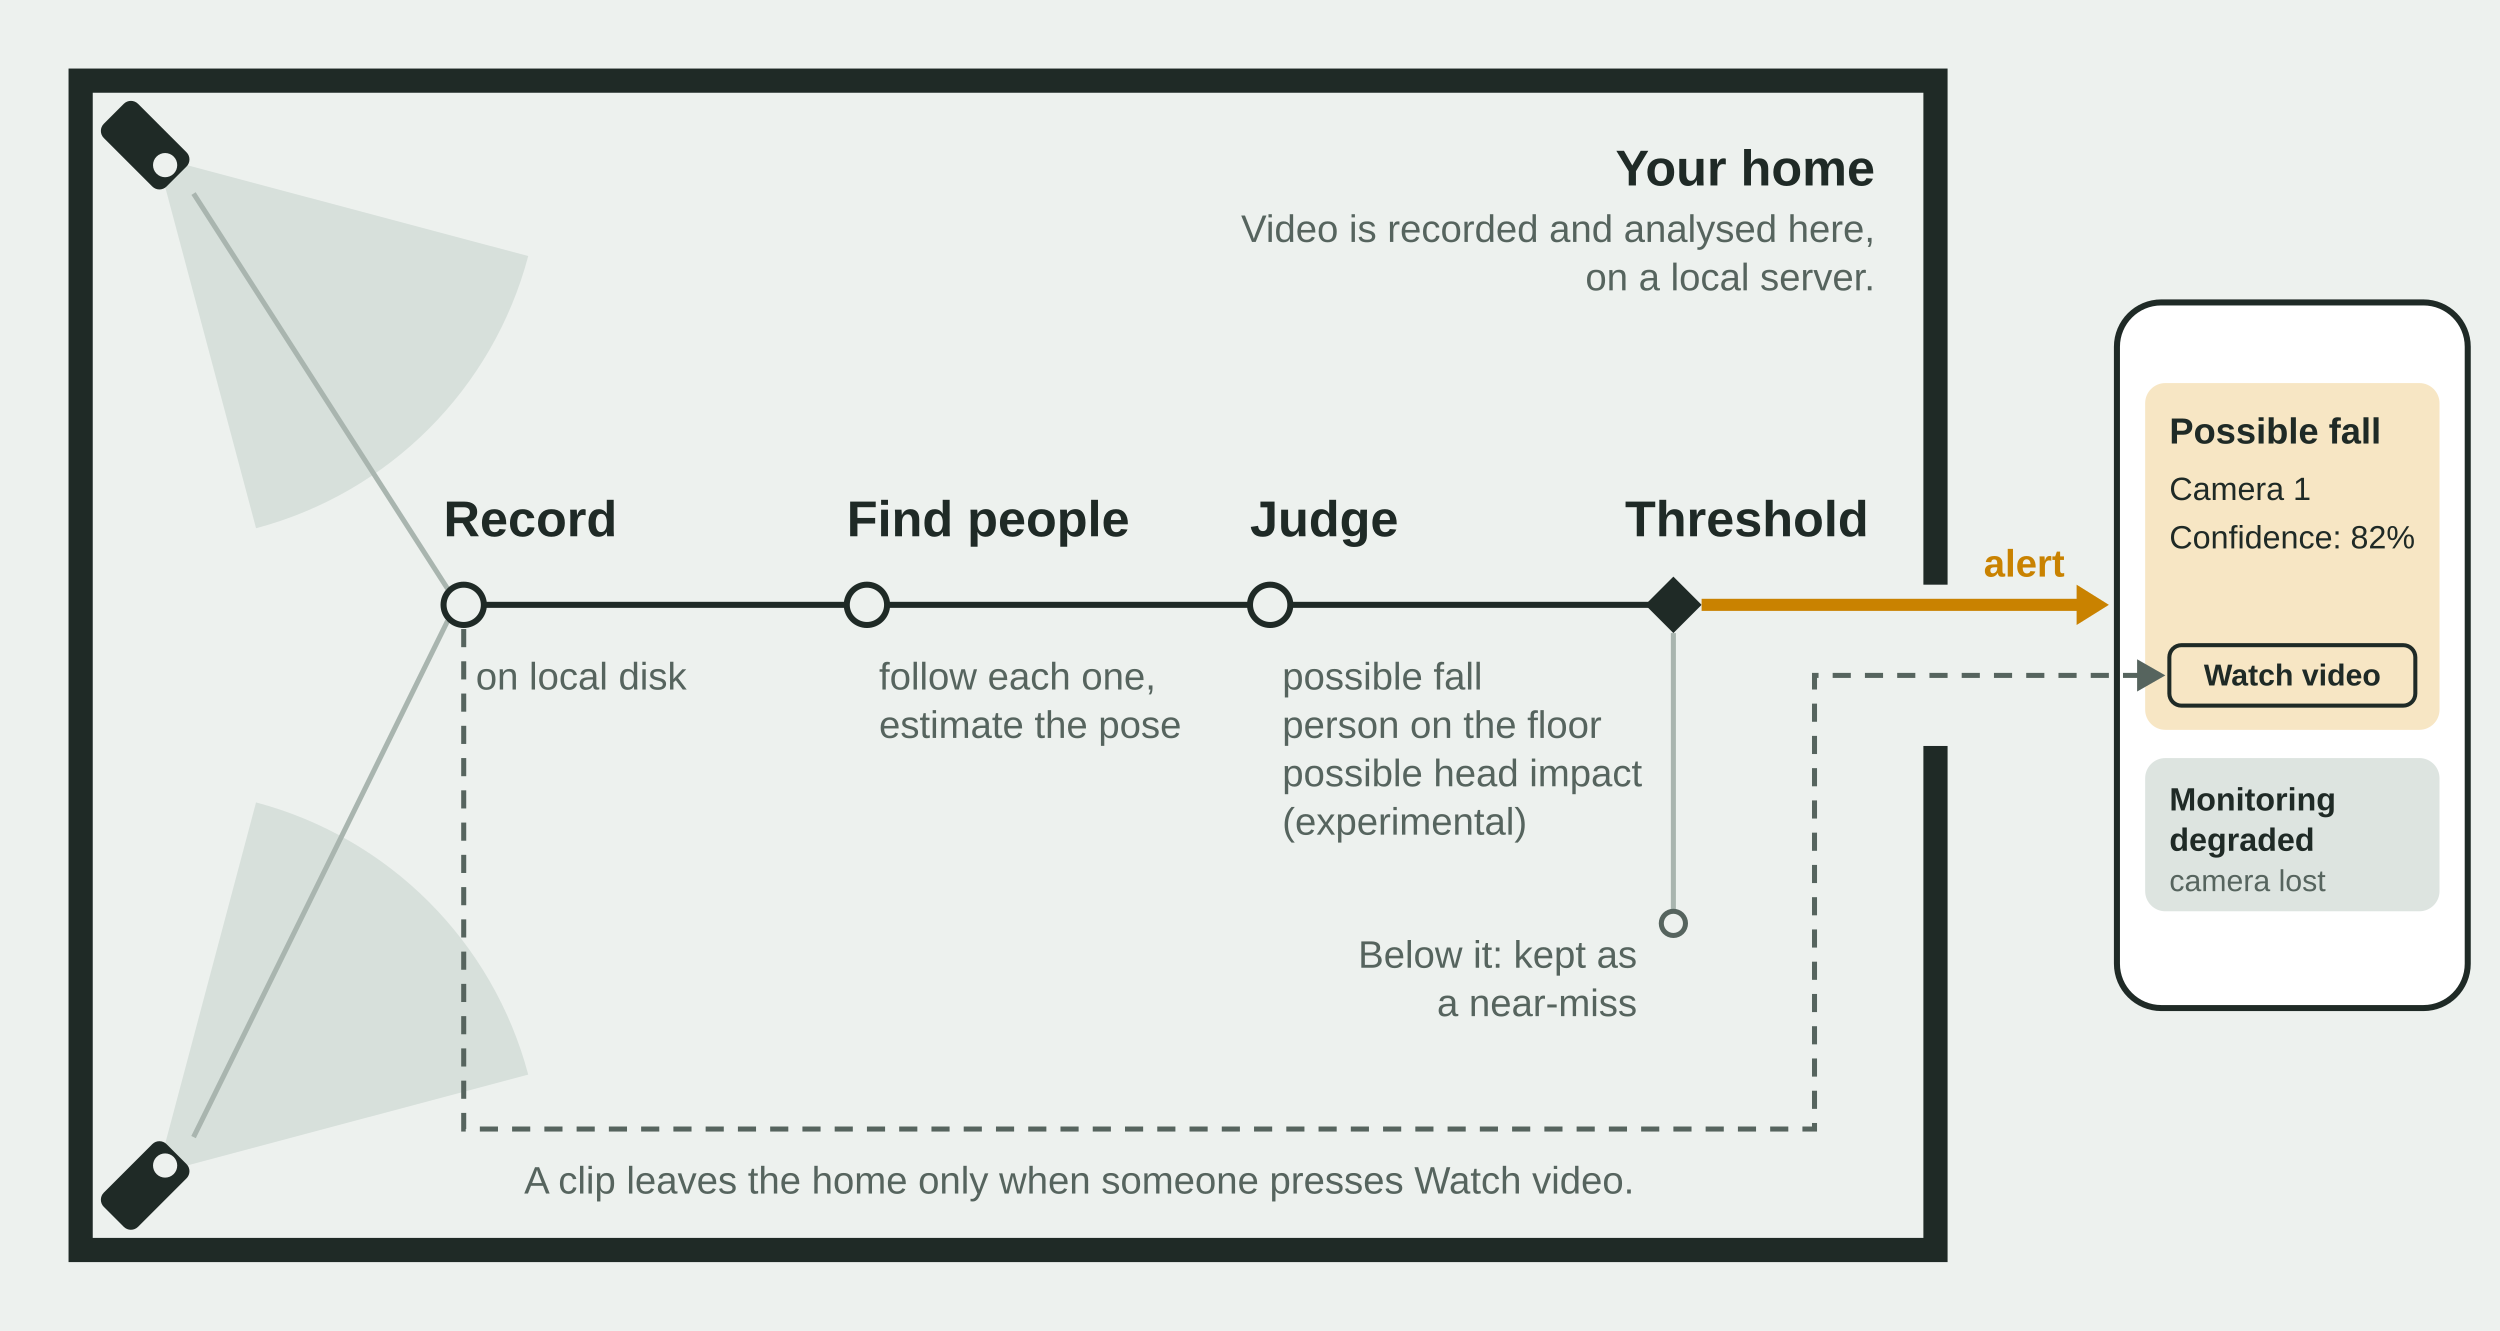
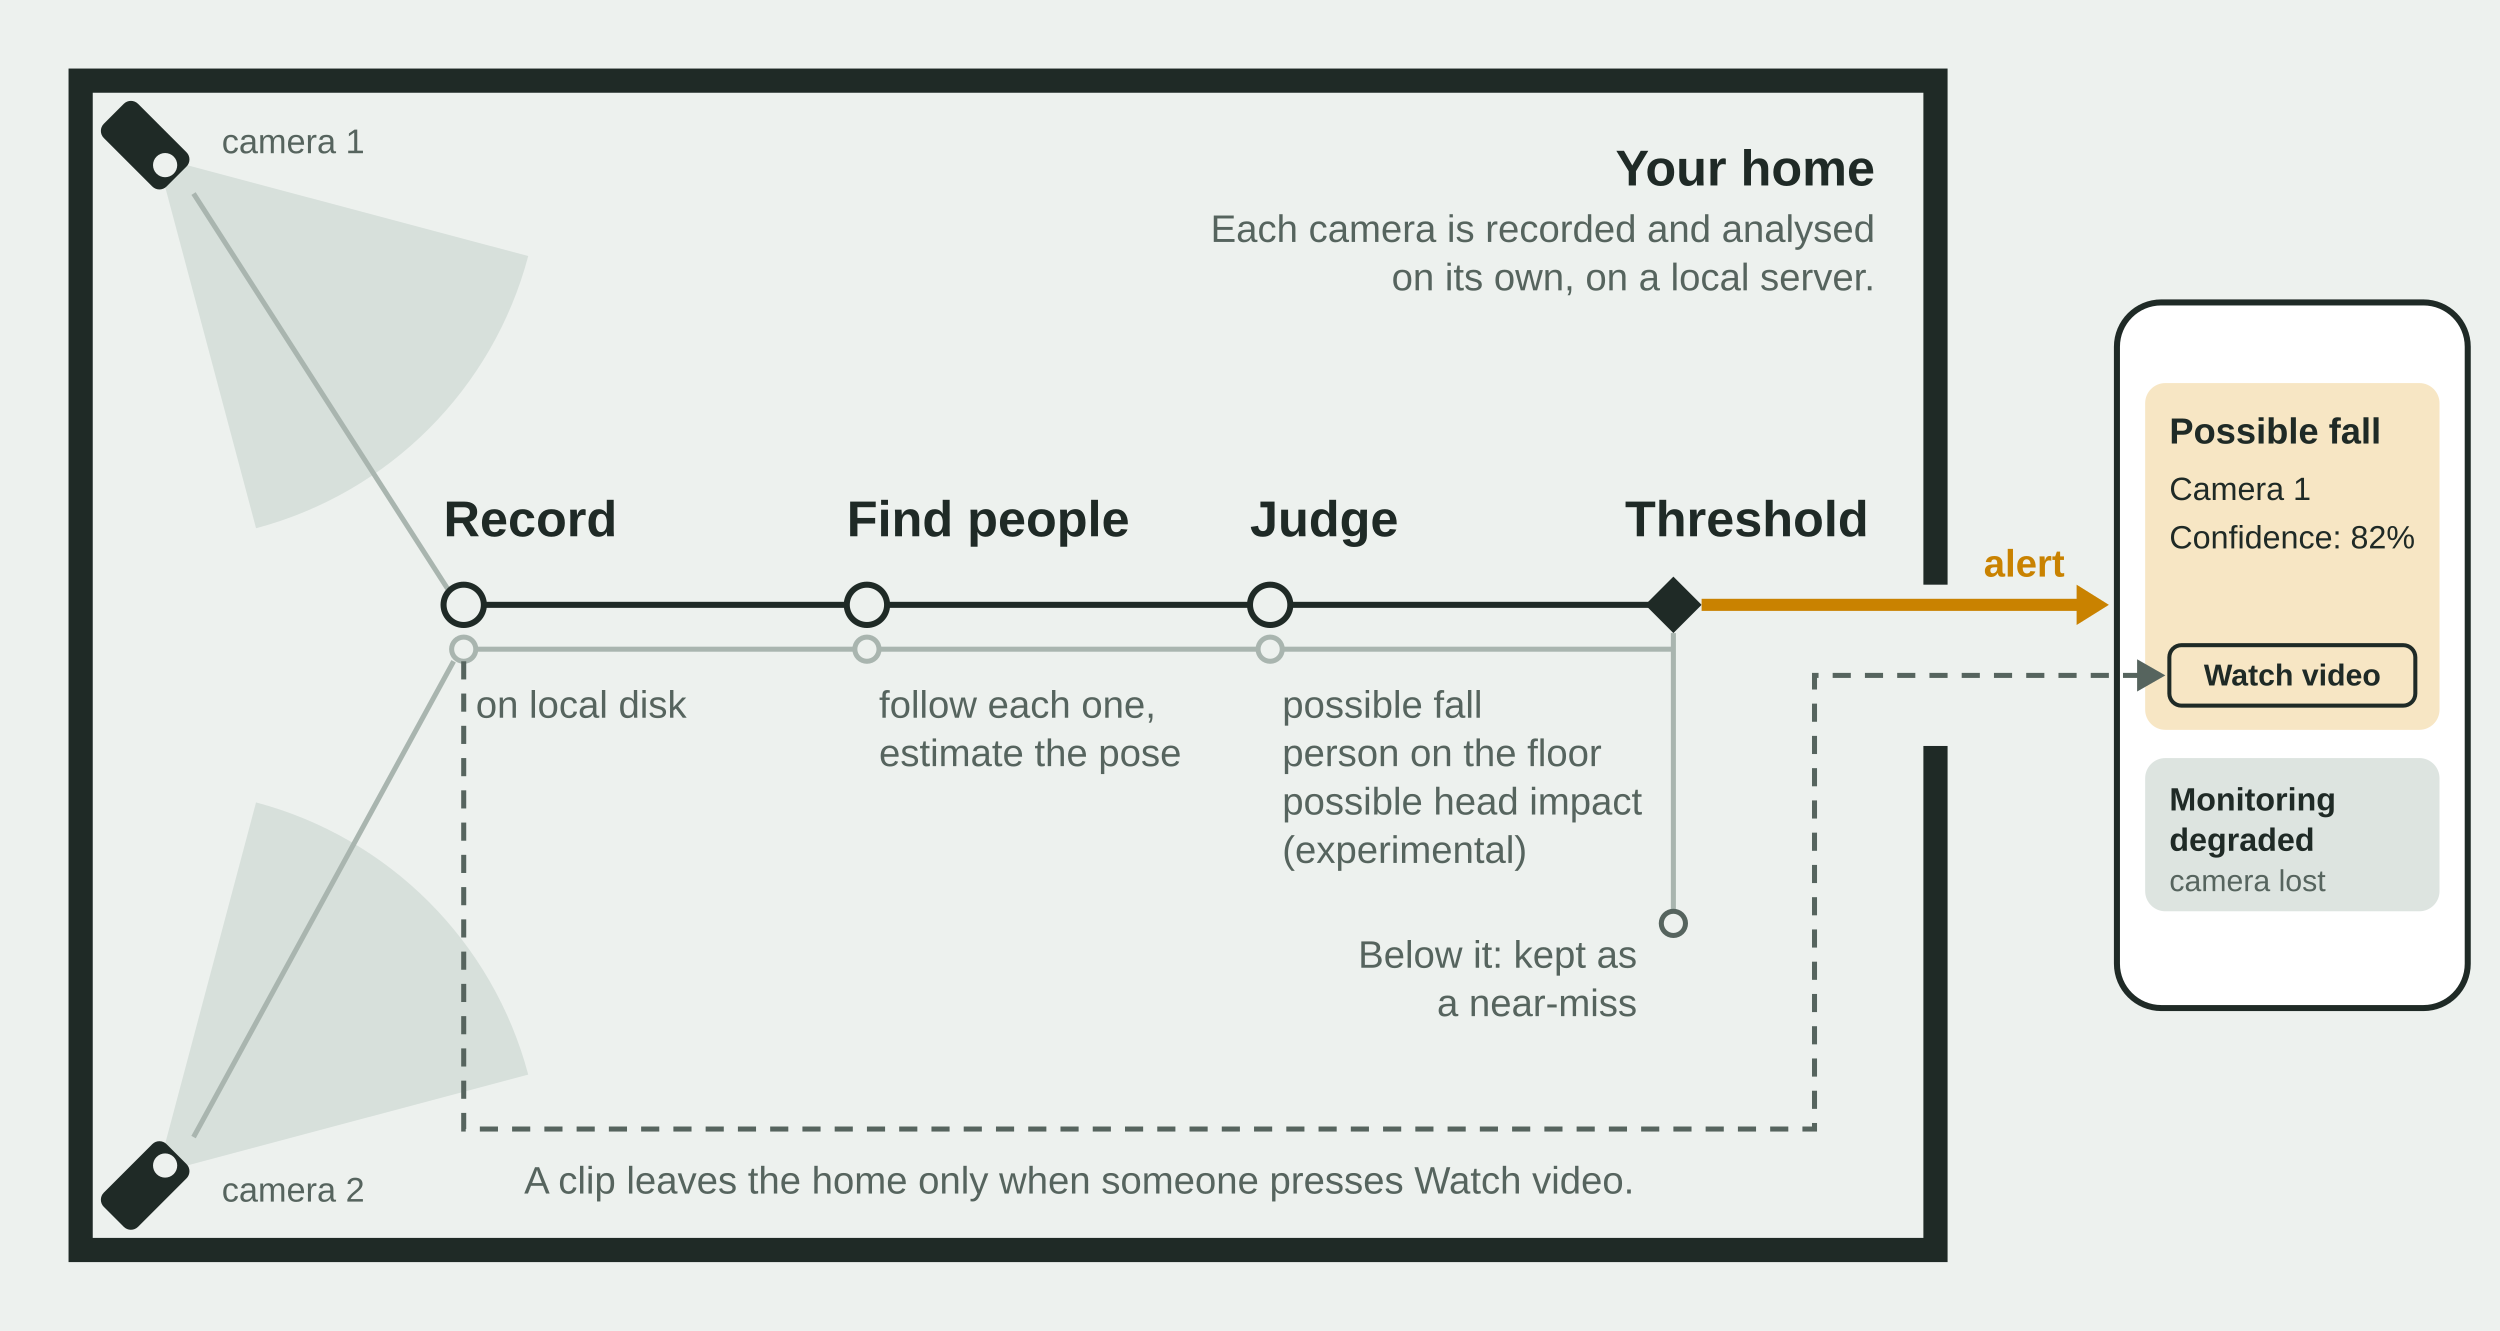
<svg xmlns="http://www.w3.org/2000/svg" viewBox="0 0 1240 660" width="1240" height="660" font-family="'Atkinson Hyperlegible', 'Segoe UI', 'Helvetica Neue', Arial, sans-serif" role="img" aria-labelledby="title desc">
  <rect width="1240" height="660" fill="#EDF1EE" />
  <path d="M 78 78 L 262 127 A 190 190 0 0 1 127 262 Z" fill="#D7E0DB" />
  <path d="M 78 582 L 127 398 A 190 190 0 0 1 262 533 Z" fill="#D7E0DB" />
  <path d="M 960 290 V 40 H 40 V 620 H 960 V 370" fill="none" stroke="#1F2A26" stroke-width="12" stroke-linejoin="miter" />
  <g transform="translate(72 72) rotate(45)">
    <rect x="-22" y="-12" width="44" height="24" rx="5" fill="#1F2A26" />
    <circle cx="14" cy="0" r="6" fill="#EDF1EE" />
  </g>
  <g transform="translate(72 588) rotate(-45)">
    <rect x="-22" y="-12" width="44" height="24" rx="5" fill="#1F2A26" />
    <circle cx="14" cy="0" r="6" fill="#EDF1EE" />
  </g>
  <text x="930" y="92" font-size="25" font-weight="700" fill="#1F2A26" text-anchor="end">Your home</text>
-   <text x="930" y="120" font-size="19" font-weight="400" fill="#56645E" text-anchor="end">Video is recorded and analysed here,</text>
-   <text x="930" y="144" font-size="19" font-weight="400" fill="#56645E" text-anchor="end">on a local server.</text>
-   <path d="M 96 96 L 222 292 M 96 564 L 222 308" fill="none" stroke="#A9B5AF" stroke-width="2.5" />
+   <text x="930" y="120" font-size="19" font-weight="400" fill="#56645E" text-anchor="end">Each camera is recorded and analysed</text>
+   <text x="930" y="144" font-size="19" font-weight="400" fill="#56645E" text-anchor="end">on its own, on a local server.</text>
+   <text x="110" y="76" font-size="17" font-weight="400" fill="#56645E" text-anchor="start">camera 1</text>
+   <text x="110" y="596" font-size="17" font-weight="400" fill="#56645E" text-anchor="start">camera 2</text>
+   <path d="M 96 96 L 222 292 M 96 564 L 225 328" fill="none" stroke="#A9B5AF" stroke-width="2.5" />
+   <line x1="230" y1="322" x2="830" y2="322" stroke="#A9B5AF" stroke-width="2.5" />
  <line x1="230" y1="300" x2="818" y2="300" stroke="#1F2A26" stroke-width="3" />
  <circle cx="230" cy="300" r="10" fill="#EDF1EE" stroke="#1F2A26" stroke-width="3" />
+   <circle cx="230" cy="322" r="6" fill="#EDF1EE" stroke="#A9B5AF" stroke-width="2.5" />
  <text x="220" y="266" font-size="25" font-weight="700" fill="#1F2A26" text-anchor="start">Record</text>
-   <text x="236" y="342" font-size="19" font-weight="400" fill="#56645E" text-anchor="start">on local disk</text>
+   <text x="236" y="356" font-size="19" font-weight="400" fill="#56645E" text-anchor="start">on local disk</text>
  <circle cx="430" cy="300" r="10" fill="#EDF1EE" stroke="#1F2A26" stroke-width="3" />
+   <circle cx="430" cy="322" r="6" fill="#EDF1EE" stroke="#A9B5AF" stroke-width="2.5" />
  <text x="420" y="266" font-size="25" font-weight="700" fill="#1F2A26" text-anchor="start">Find people</text>
-   <text x="436" y="342" font-size="19" font-weight="400" fill="#56645E" text-anchor="start">follow each one,</text>
-   <text x="436" y="366" font-size="19" font-weight="400" fill="#56645E" text-anchor="start">estimate the pose</text>
+   <text x="436" y="356" font-size="19" font-weight="400" fill="#56645E" text-anchor="start">follow each one,</text>
+   <text x="436" y="380" font-size="19" font-weight="400" fill="#56645E" text-anchor="start">estimate the pose</text>
  <circle cx="630" cy="300" r="10" fill="#EDF1EE" stroke="#1F2A26" stroke-width="3" />
+   <circle cx="630" cy="322" r="6" fill="#EDF1EE" stroke="#A9B5AF" stroke-width="2.5" />
  <text x="620" y="266" font-size="25" font-weight="700" fill="#1F2A26" text-anchor="start">Judge</text>
-   <text x="636" y="342" font-size="19" font-weight="400" fill="#56645E" text-anchor="start">possible fall</text>
-   <text x="636" y="366" font-size="19" font-weight="400" fill="#56645E" text-anchor="start">person on the floor</text>
-   <text x="636" y="390" font-size="19" font-weight="400" fill="#56645E" text-anchor="start">possible head impact</text>
-   <text x="636" y="414" font-size="19" font-weight="400" fill="#56645E" text-anchor="start">(experimental)</text>
+   <text x="636" y="356" font-size="19" font-weight="400" fill="#56645E" text-anchor="start">possible fall</text>
+   <text x="636" y="380" font-size="19" font-weight="400" fill="#56645E" text-anchor="start">person on the floor</text>
+   <text x="636" y="404" font-size="19" font-weight="400" fill="#56645E" text-anchor="start">possible head impact</text>
+   <text x="636" y="428" font-size="19" font-weight="400" fill="#56645E" text-anchor="start">(experimental)</text>
  <path d="M 830 286 L 844 300 L 830 314 L 816 300 Z" fill="#1F2A26" />
  <text x="806" y="266" font-size="25" font-weight="700" fill="#1F2A26" text-anchor="start">Threshold</text>
  <line x1="830" y1="314" x2="830" y2="452" stroke="#A9B5AF" stroke-width="2.5" />
  <circle cx="830" cy="458" r="6" fill="none" stroke="#56645E" stroke-width="2.5" />
  <text x="812" y="480" font-size="19" font-weight="400" fill="#56645E" text-anchor="end">Below it: kept as</text>
  <text x="812" y="504" font-size="19" font-weight="400" fill="#56645E" text-anchor="end">a near-miss</text>
  <line x1="844" y1="300" x2="1034" y2="300" stroke="#C98200" stroke-width="6" />
  <path d="M 1046 300 L 1030 290 L 1030 310 Z" fill="#C98200" />
  <text x="1004" y="286" font-size="19" font-weight="700" fill="#C98200" text-anchor="middle">alert</text>
  <rect x="1050" y="150" width="174" height="350" rx="22" fill="#FFFFFF" stroke="#1F2A26" stroke-width="3" />
  <rect x="1064" y="190" width="146" height="172" rx="10" fill="#F7E6C4" />
  <text x="1076" y="220" font-size="18" font-weight="700" fill="#1F2A26" text-anchor="start">Possible fall</text>
  <text x="1076" y="248" font-size="16" font-weight="400" fill="#1F2A26" text-anchor="start">Camera 1</text>
  <text x="1076" y="272" font-size="16" font-weight="400" fill="#1F2A26" text-anchor="start">Confidence: 82%</text>
  <rect x="1076" y="320" width="122" height="30" rx="6" fill="none" stroke="#1F2A26" stroke-width="2" />
  <text x="1137" y="340" font-size="15" font-weight="700" fill="#1F2A26" text-anchor="middle">Watch video</text>
  <rect x="1064" y="376" width="146" height="76" rx="10" fill="#DDE4E0" />
  <text x="1076" y="402" font-size="16" font-weight="700" fill="#1F2A26" text-anchor="start">Monitoring</text>
  <text x="1076" y="422" font-size="16" font-weight="700" fill="#1F2A26" text-anchor="start">degraded</text>
  <text x="1076" y="442" font-size="15" font-weight="400" fill="#56645E" text-anchor="start">camera lost</text>
-   <path d="M 230 312 V 560 H 900 V 335 H 1062" fill="none" stroke="#56645E" stroke-width="2.5" stroke-dasharray="9 7" />
+   <path d="M 230 328 V 560 H 900 V 335 H 1062" fill="none" stroke="#56645E" stroke-width="2.5" stroke-dasharray="9 7" />
  <path d="M 1074 335 L 1060 327 L 1060 343 Z" fill="#56645E" />
  <text x="260" y="592" font-size="19" font-weight="400" fill="#56645E" text-anchor="start">A clip leaves the home only when someone presses Watch video.</text>
</svg>
